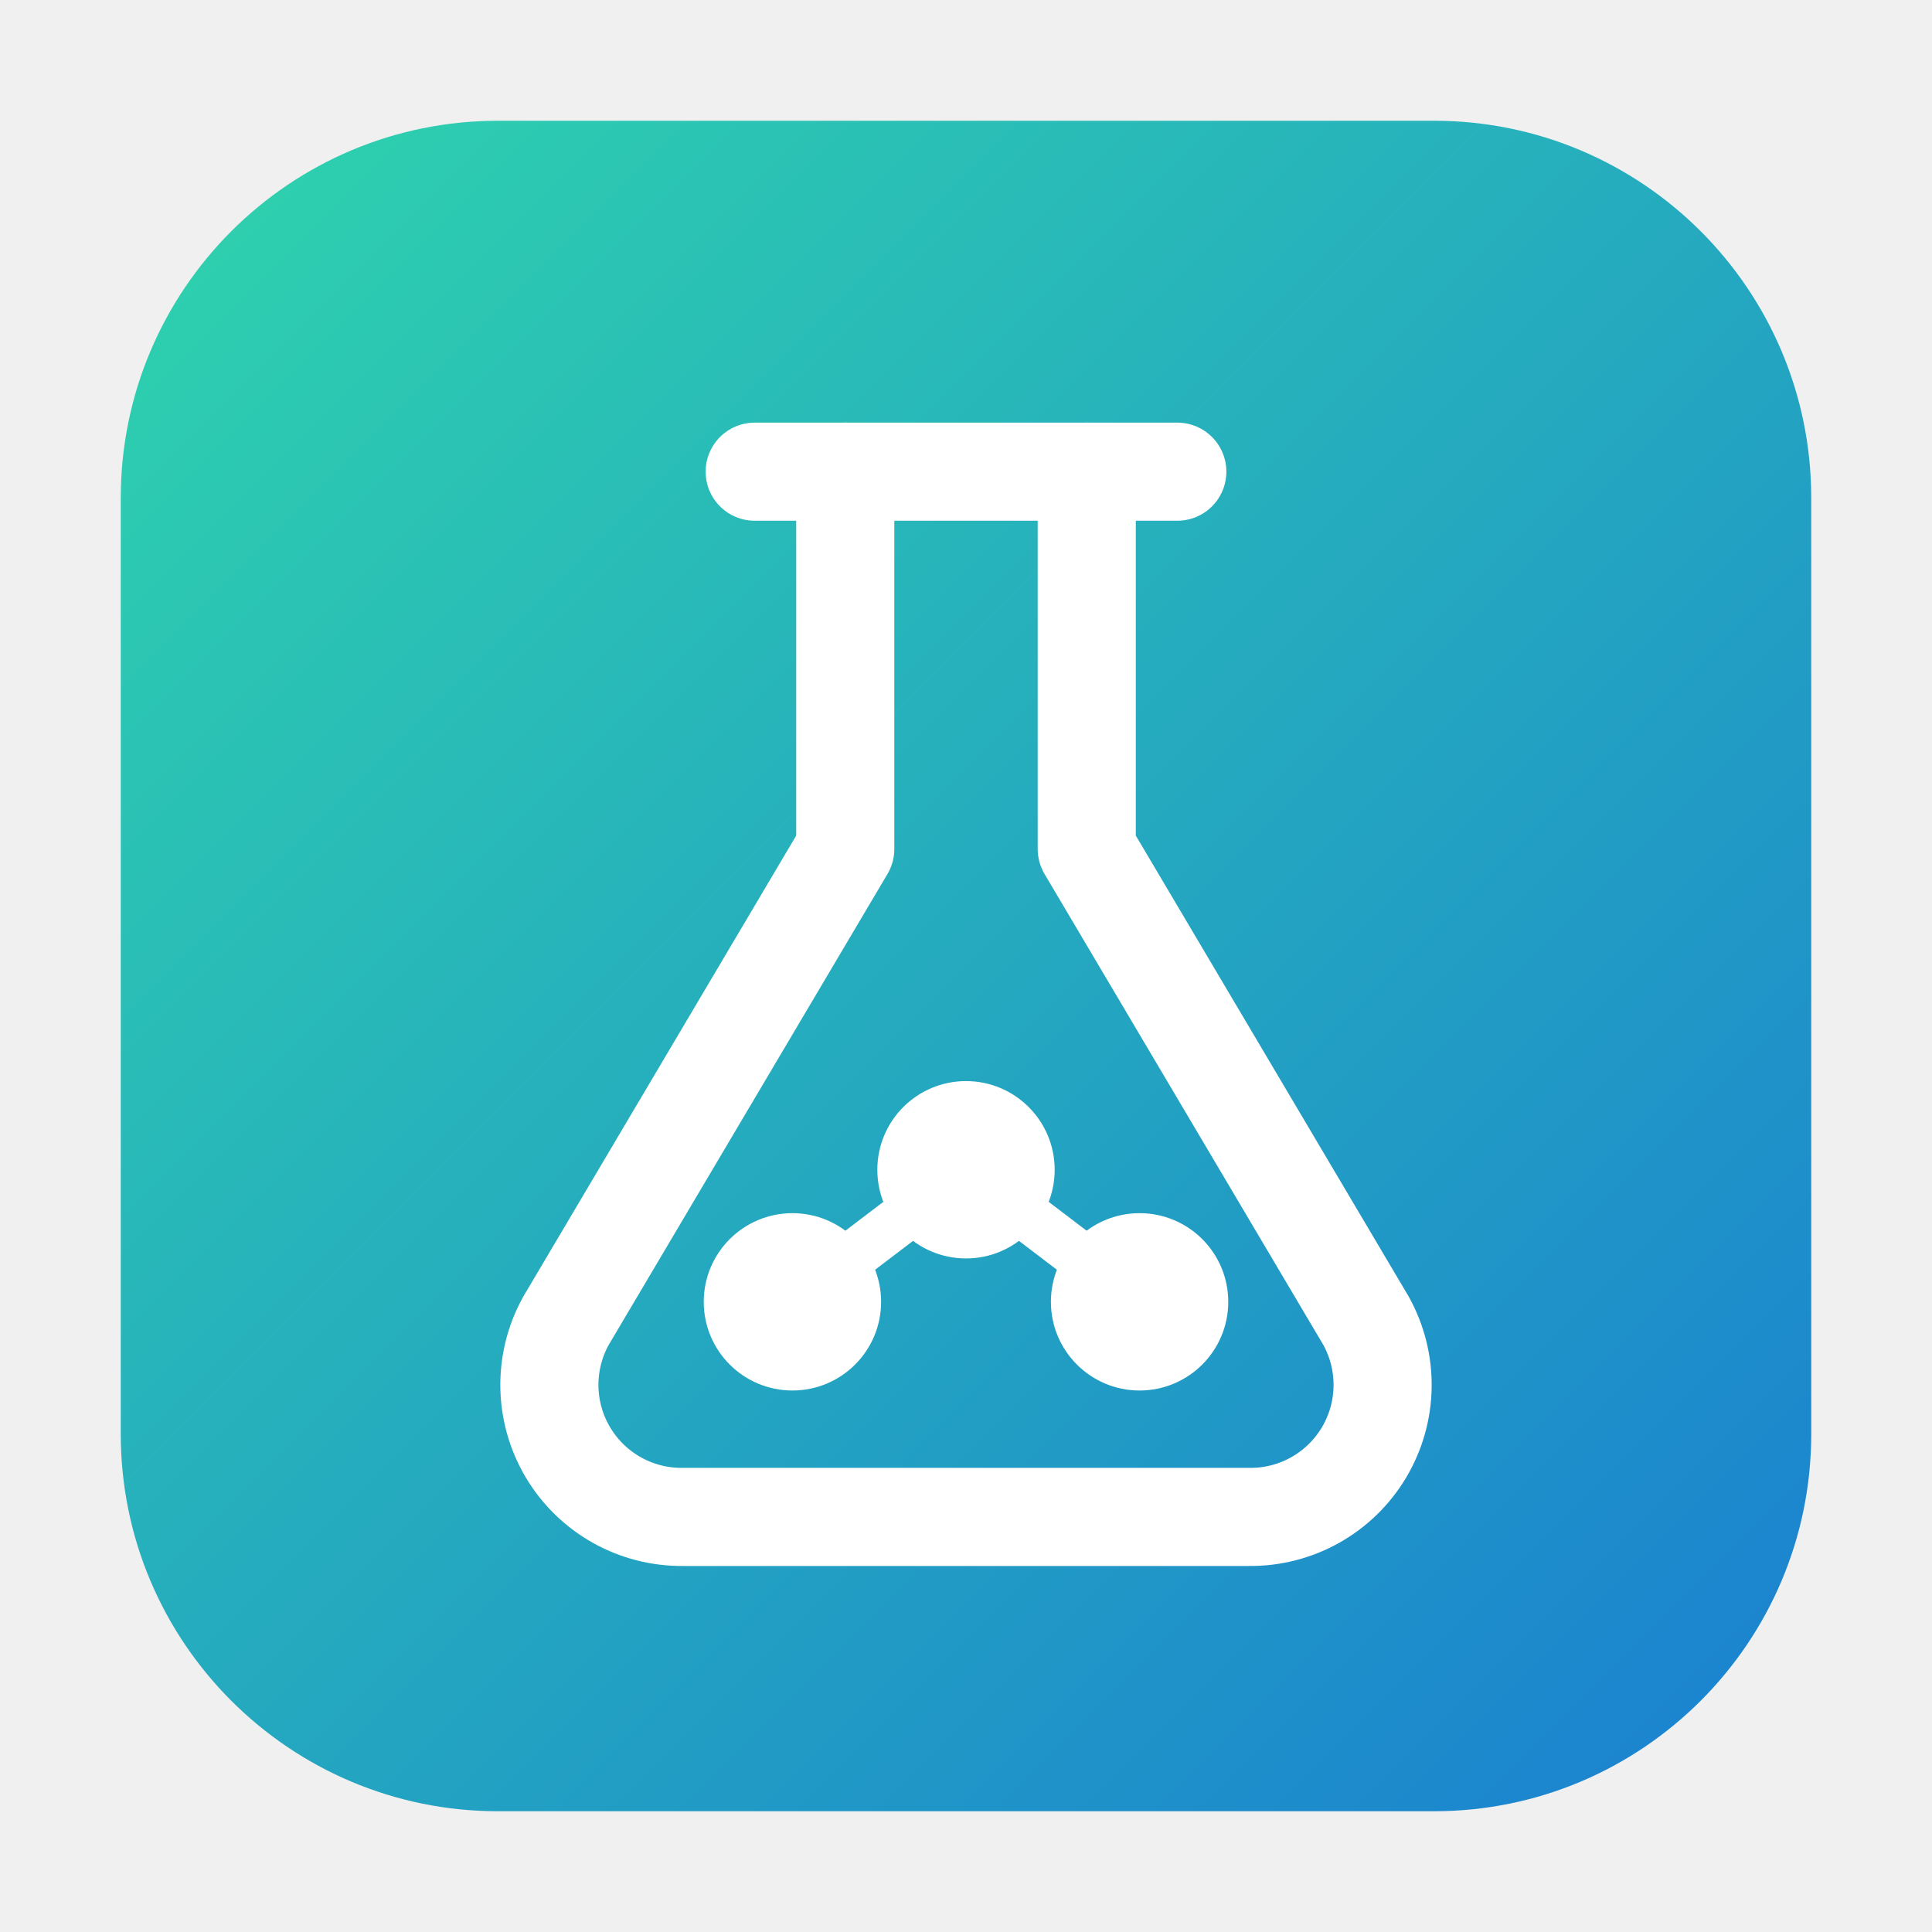
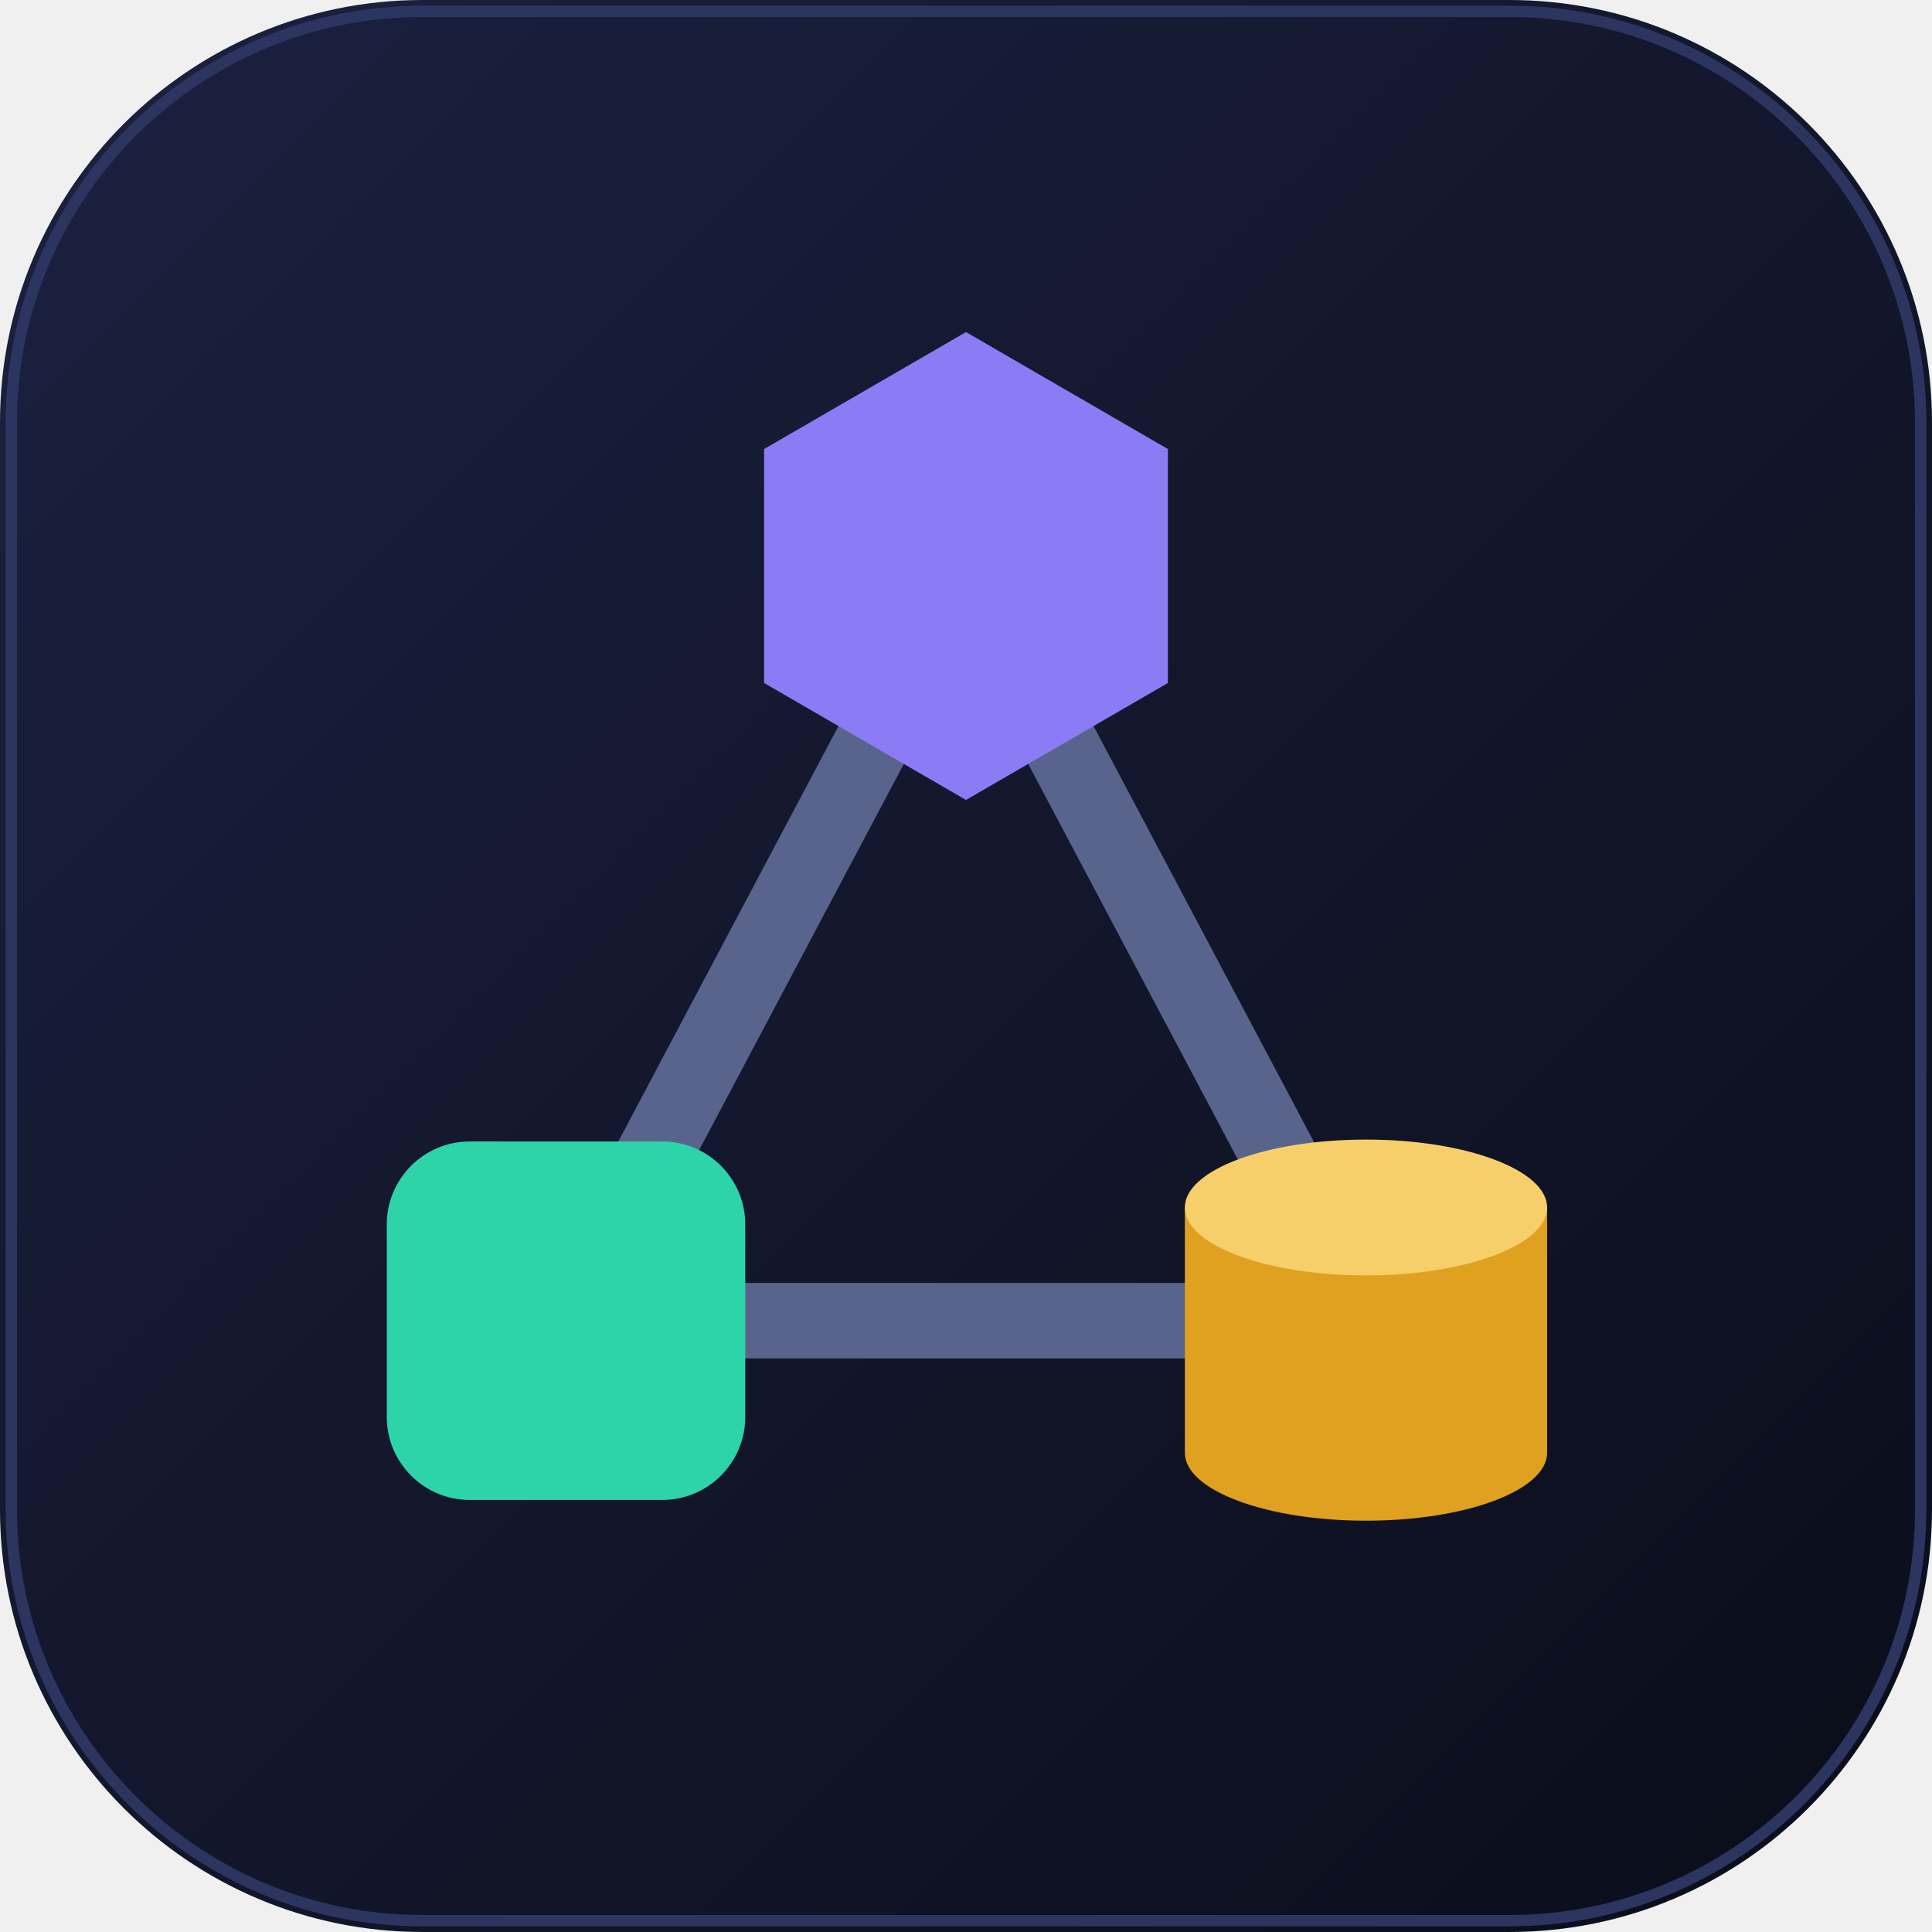
- <svg xmlns="http://www.w3.org/2000/svg" viewBox="0 0 1024 1024" width="1024" height="1024">
+ <svg xmlns="http://www.w3.org/2000/svg" viewBox="0 0 1024 1024">
  <defs>
    <linearGradient id="bg" x1="0" y1="0" x2="1" y2="1">
-       <stop offset="0" stop-color="#2fd4ad" />
-       <stop offset="1" stop-color="#1a7fd1" />
+       <stop offset="0" stop-color="#1b2140" />
+       <stop offset="1" stop-color="#0a0d19" />
    </linearGradient>
  </defs>
-   <rect x="64" y="64" width="896" height="896" rx="200" fill="url(#bg)" />
-   <g fill="none" stroke="#ffffff" stroke-width="52" stroke-linecap="round" stroke-linejoin="round">
-     <path d="M400 250h224" />
-     <path d="M448 250v200L300 700a70 70 0 0 0 62 104h300a70 70 0 0 0 62-104L576 450V250" />
+   <rect width="1024" height="1024" rx="224" fill="url(#bg)" />
+   <rect x="6" y="6" width="1012" height="1012" rx="218" fill="none" stroke="#2c3560" stroke-width="6" />
+   <g stroke="#59648c" stroke-width="40" stroke-linecap="round">
+     <line x1="512" y1="300" x2="300" y2="700" />
+     <line x1="512" y1="300" x2="724" y2="700" />
+     <line x1="300" y1="700" x2="724" y2="700" />
  </g>
-   <g stroke="#ffffff" stroke-width="26" stroke-linecap="round" fill="#ffffff">
-     <path d="M420 690 512 620 604 690" fill="none" />
-     <circle cx="420" cy="690" r="34" />
-     <circle cx="512" cy="620" r="34" />
-     <circle cx="604" cy="690" r="34" />
-   </g>
+   <polygon points="512,176 619,238 619,362 512,424 405,362 405,238" fill="#8b7cf6" />
+   <rect x="205" y="605" width="190" height="190" rx="44" fill="#2dd4aa" />
+   <path d="M628 640 V770 A96 36 0 0 0 820 770 V640 Z" fill="#e0a020" />
+   <ellipse cx="724" cy="640" rx="96" ry="36" fill="#f7cf6a" />
</svg>
